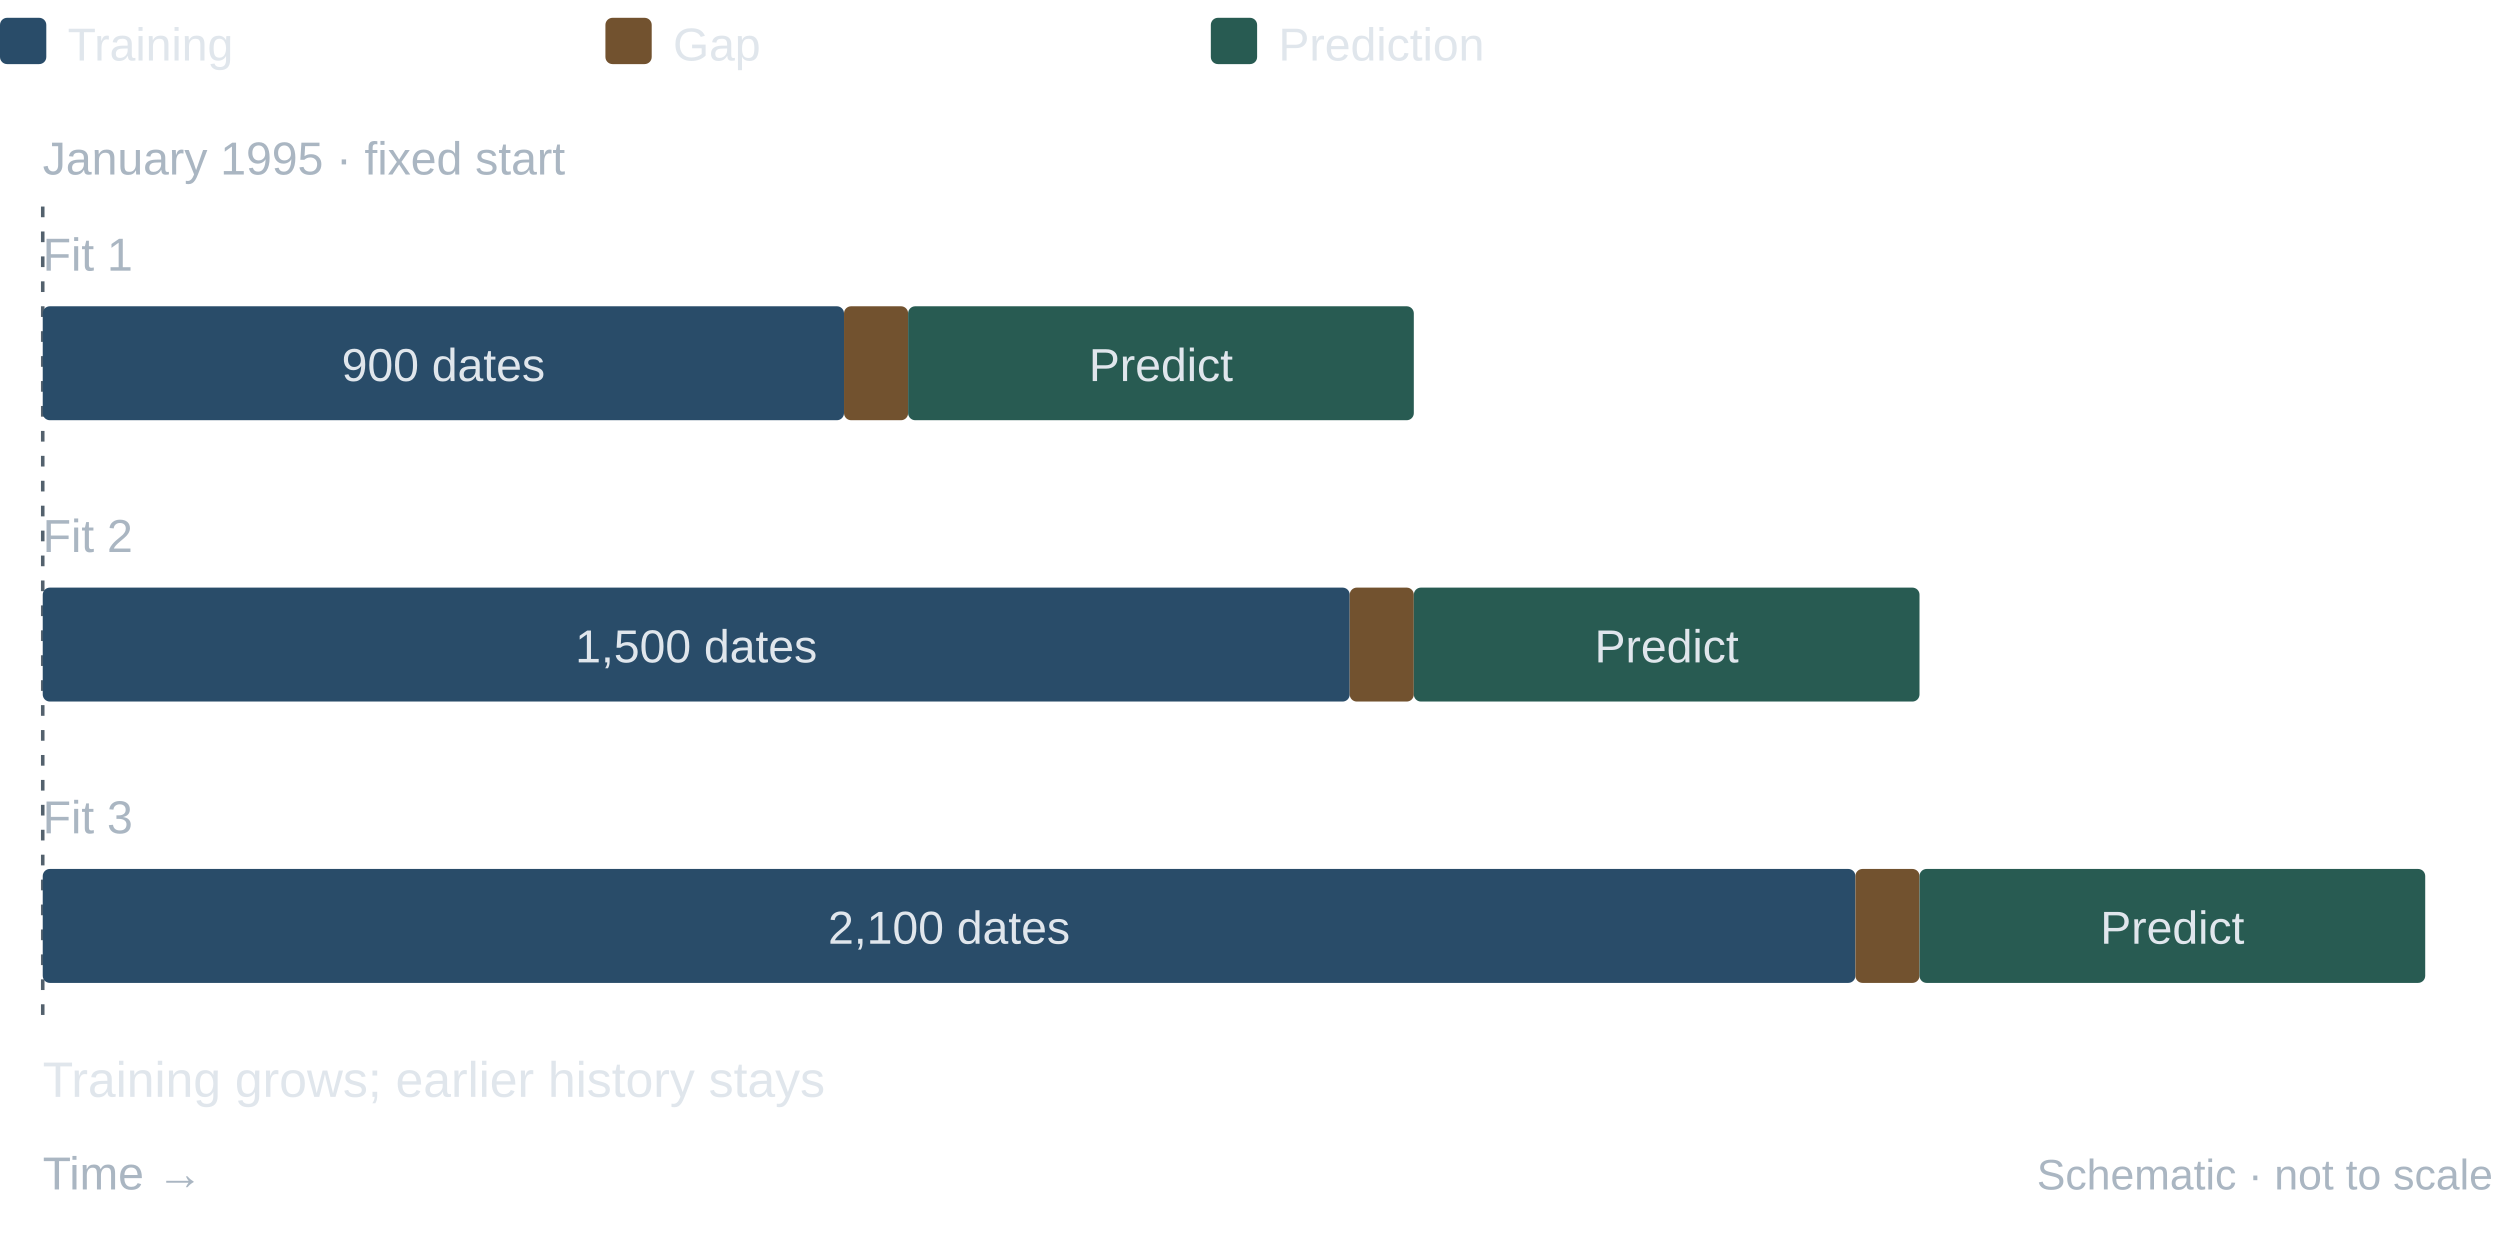
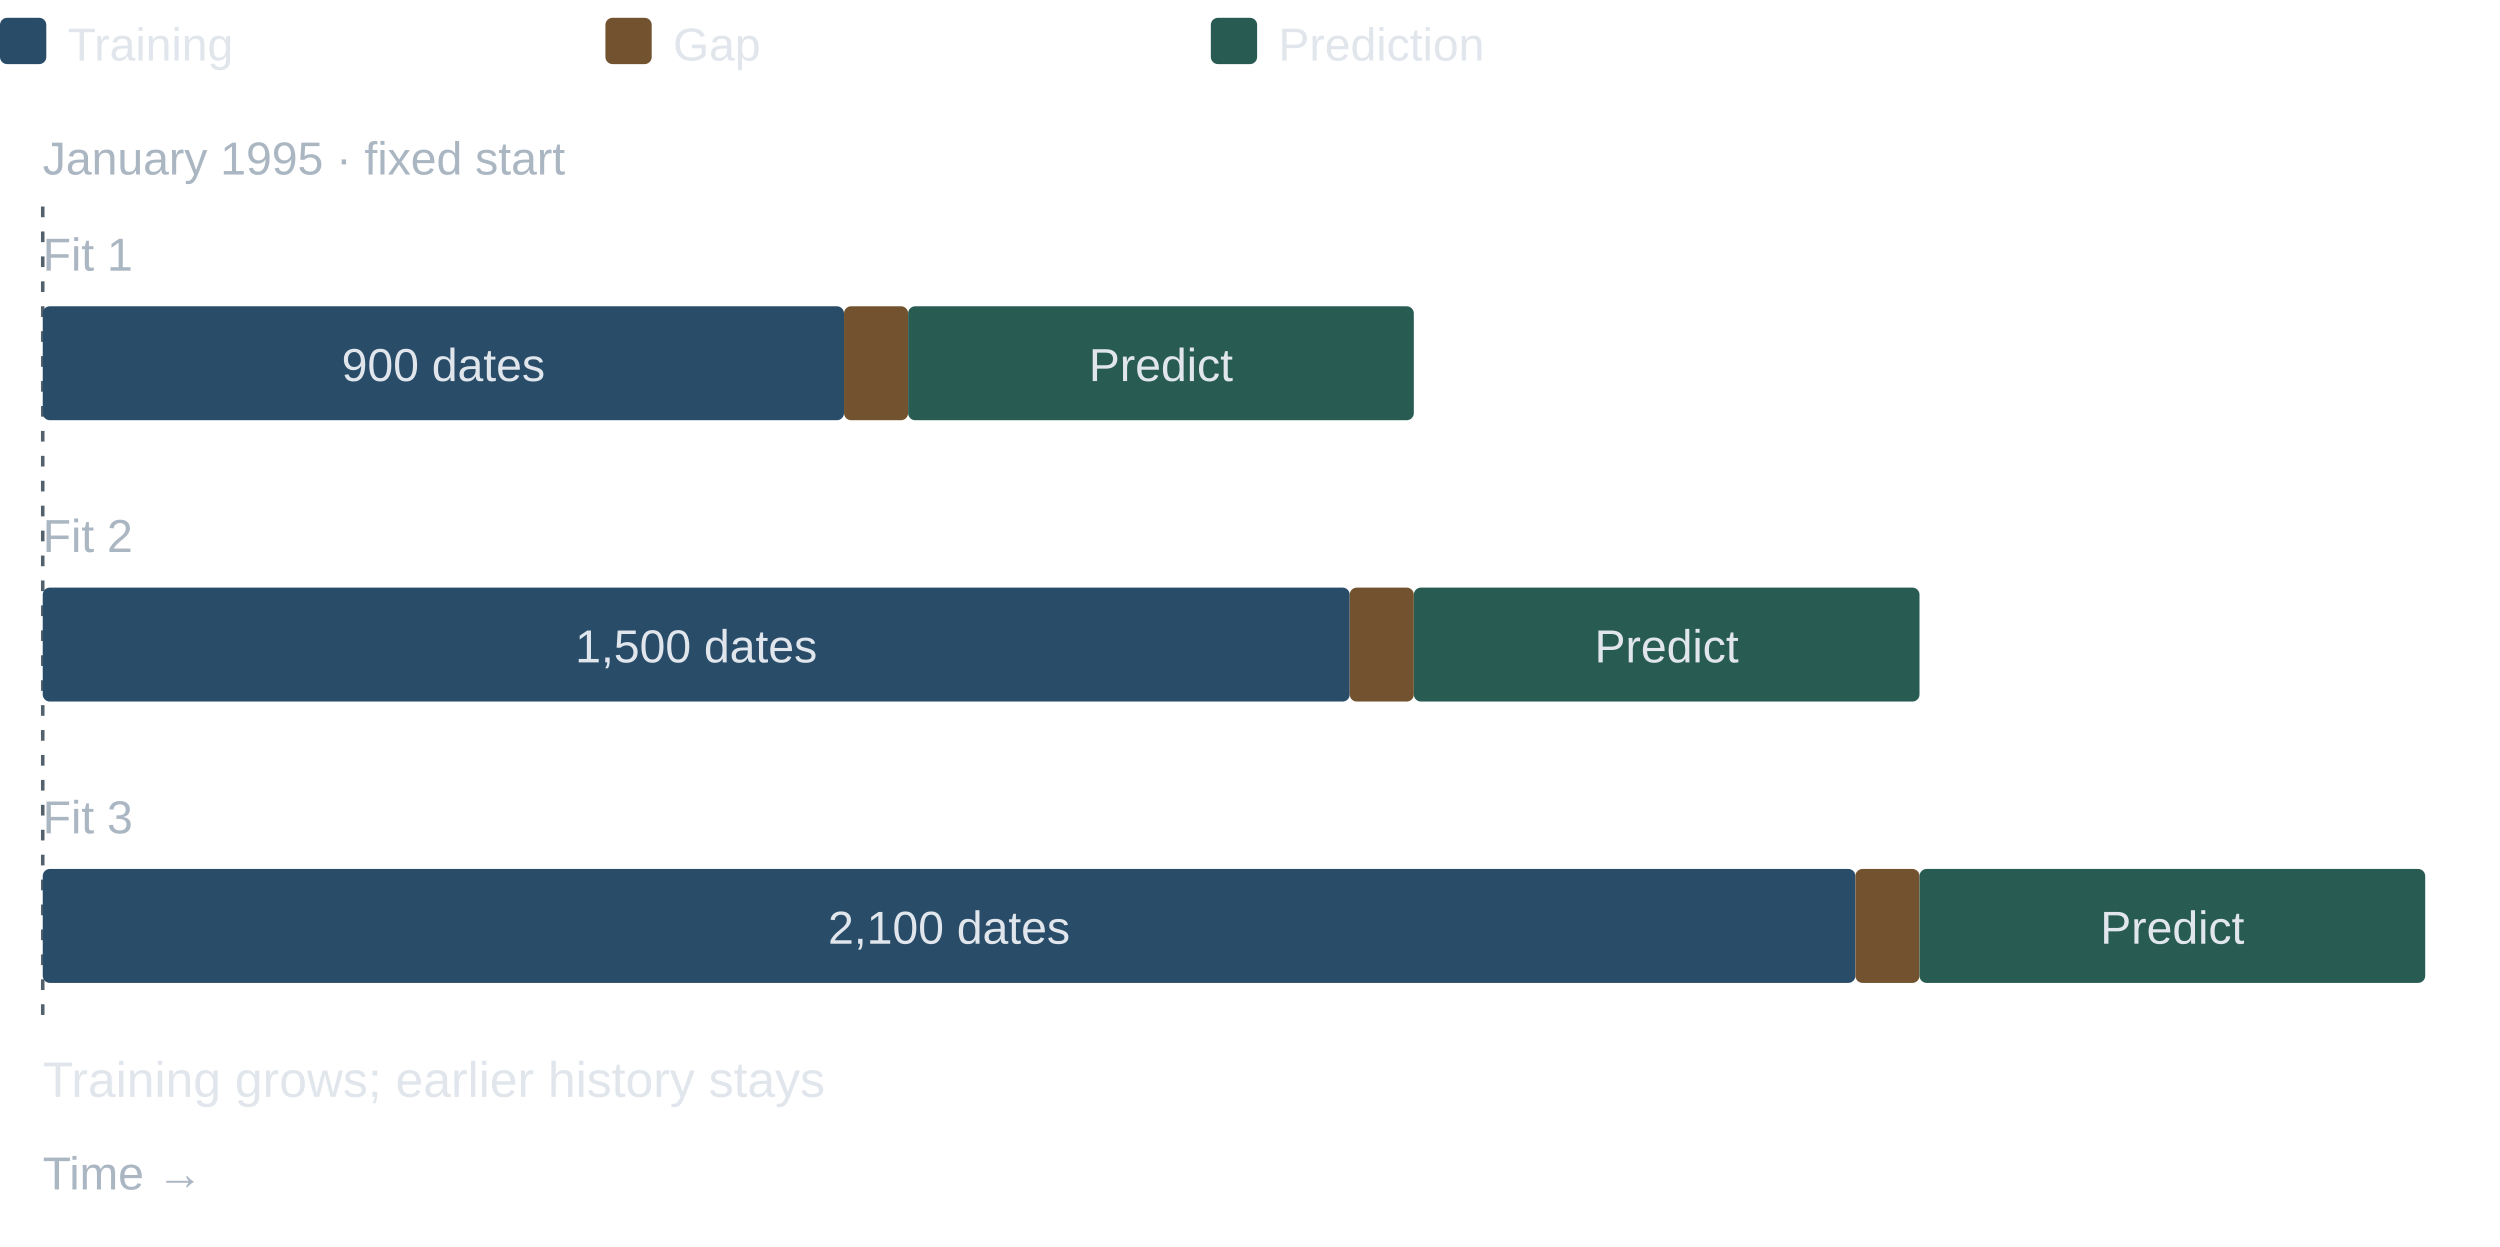
<svg xmlns="http://www.w3.org/2000/svg" width="702" height="350" viewBox="0 0 702 350">
  <g font-family="Arial, DejaVu Sans, sans-serif" fill="#e0e6ec">
    <rect x="0" y="5" width="13" height="13" rx="2" fill="#294c69" />
    <text x="19" y="17" font-size="13" text-anchor="start" fill="#e0e6ec">Training</text>
    <rect x="170" y="5" width="13" height="13" rx="2" fill="#72522f" />
    <text x="189" y="17" font-size="13" text-anchor="start" fill="#e0e6ec">Gap</text>
    <rect x="340" y="5" width="13" height="13" rx="2" fill="#285b52" />
    <text x="359" y="17" font-size="13" text-anchor="start" fill="#e0e6ec">Prediction</text>
    <text x="12" y="49" font-size="13" text-anchor="start" fill="#aab6c2">January 1995 · fixed start</text>
    <line x1="12" y1="58" x2="12" y2="288" stroke="#53616d" stroke-dasharray="3 4" />
    <text x="12" y="76" font-size="13" text-anchor="start" fill="#aab6c2">Fit 1</text>
    <rect x="12" y="86" width="225" height="32" rx="2" fill="#294c69" />
    <rect x="237" y="86" width="18" height="32" rx="2" fill="#72522f" />
    <rect x="255" y="86" width="142" height="32" rx="2" fill="#285b52" />
    <text x="124.5" y="107" font-size="13" text-anchor="middle" fill="#e0e6ec">900 dates</text>
    <text x="326.0" y="107" font-size="13" text-anchor="middle" fill="#e0e6ec">Predict</text>
    <text x="12" y="155" font-size="13" text-anchor="start" fill="#aab6c2">Fit 2</text>
    <rect x="12" y="165" width="367" height="32" rx="2" fill="#294c69" />
    <rect x="379" y="165" width="18" height="32" rx="2" fill="#72522f" />
    <rect x="397" y="165" width="142" height="32" rx="2" fill="#285b52" />
    <text x="195.5" y="186" font-size="13" text-anchor="middle" fill="#e0e6ec">1,500 dates</text>
    <text x="468.0" y="186" font-size="13" text-anchor="middle" fill="#e0e6ec">Predict</text>
    <text x="12" y="234" font-size="13" text-anchor="start" fill="#aab6c2">Fit 3</text>
    <rect x="12" y="244" width="509" height="32" rx="2" fill="#294c69" />
    <rect x="521" y="244" width="18" height="32" rx="2" fill="#72522f" />
    <rect x="539" y="244" width="142" height="32" rx="2" fill="#285b52" />
    <text x="266.5" y="265" font-size="13" text-anchor="middle" fill="#e0e6ec">2,100 dates</text>
    <text x="610.0" y="265" font-size="13" text-anchor="middle" fill="#e0e6ec">Predict</text>
    <text x="12" y="308" font-size="14" text-anchor="start" fill="#e0e6ec">Training grows; earlier history stays</text>
    <text x="12" y="334" font-size="13" text-anchor="start" fill="#aab6c2">Time →</text>
-     <text x="700" y="334" font-size="12" text-anchor="end" fill="#aab6c2">Schematic · not to scale</text>
  </g>
</svg>
